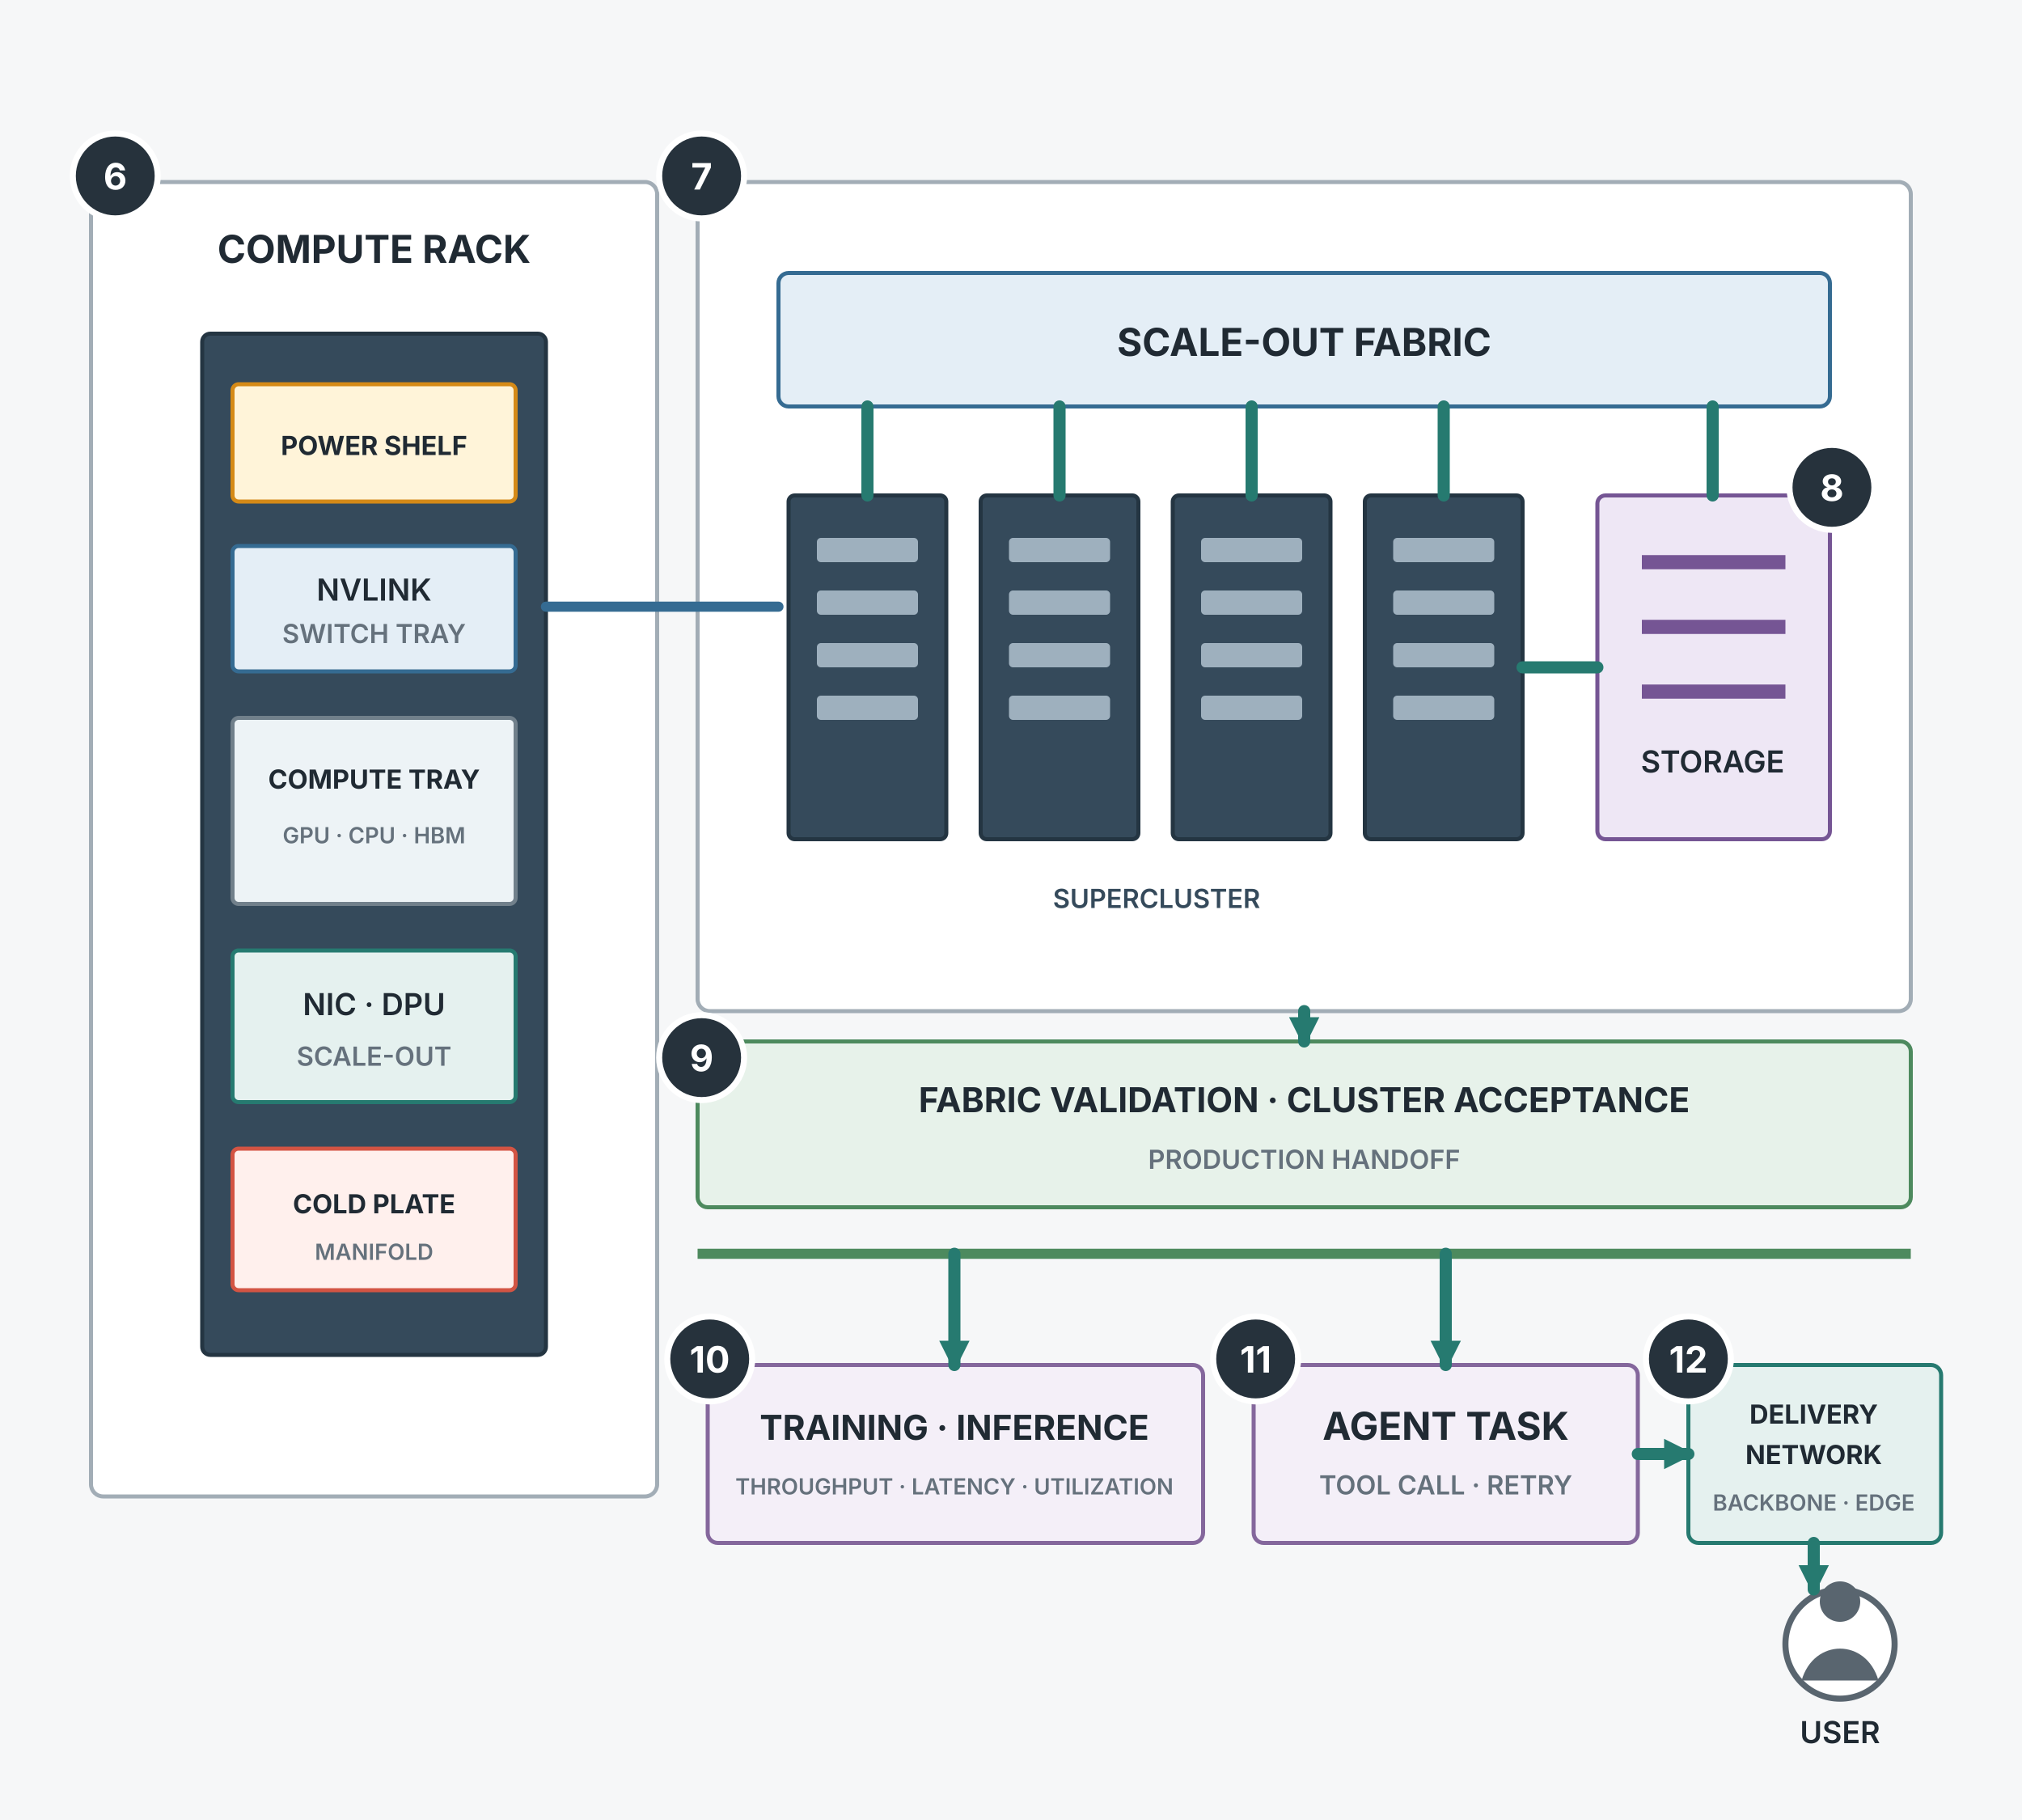
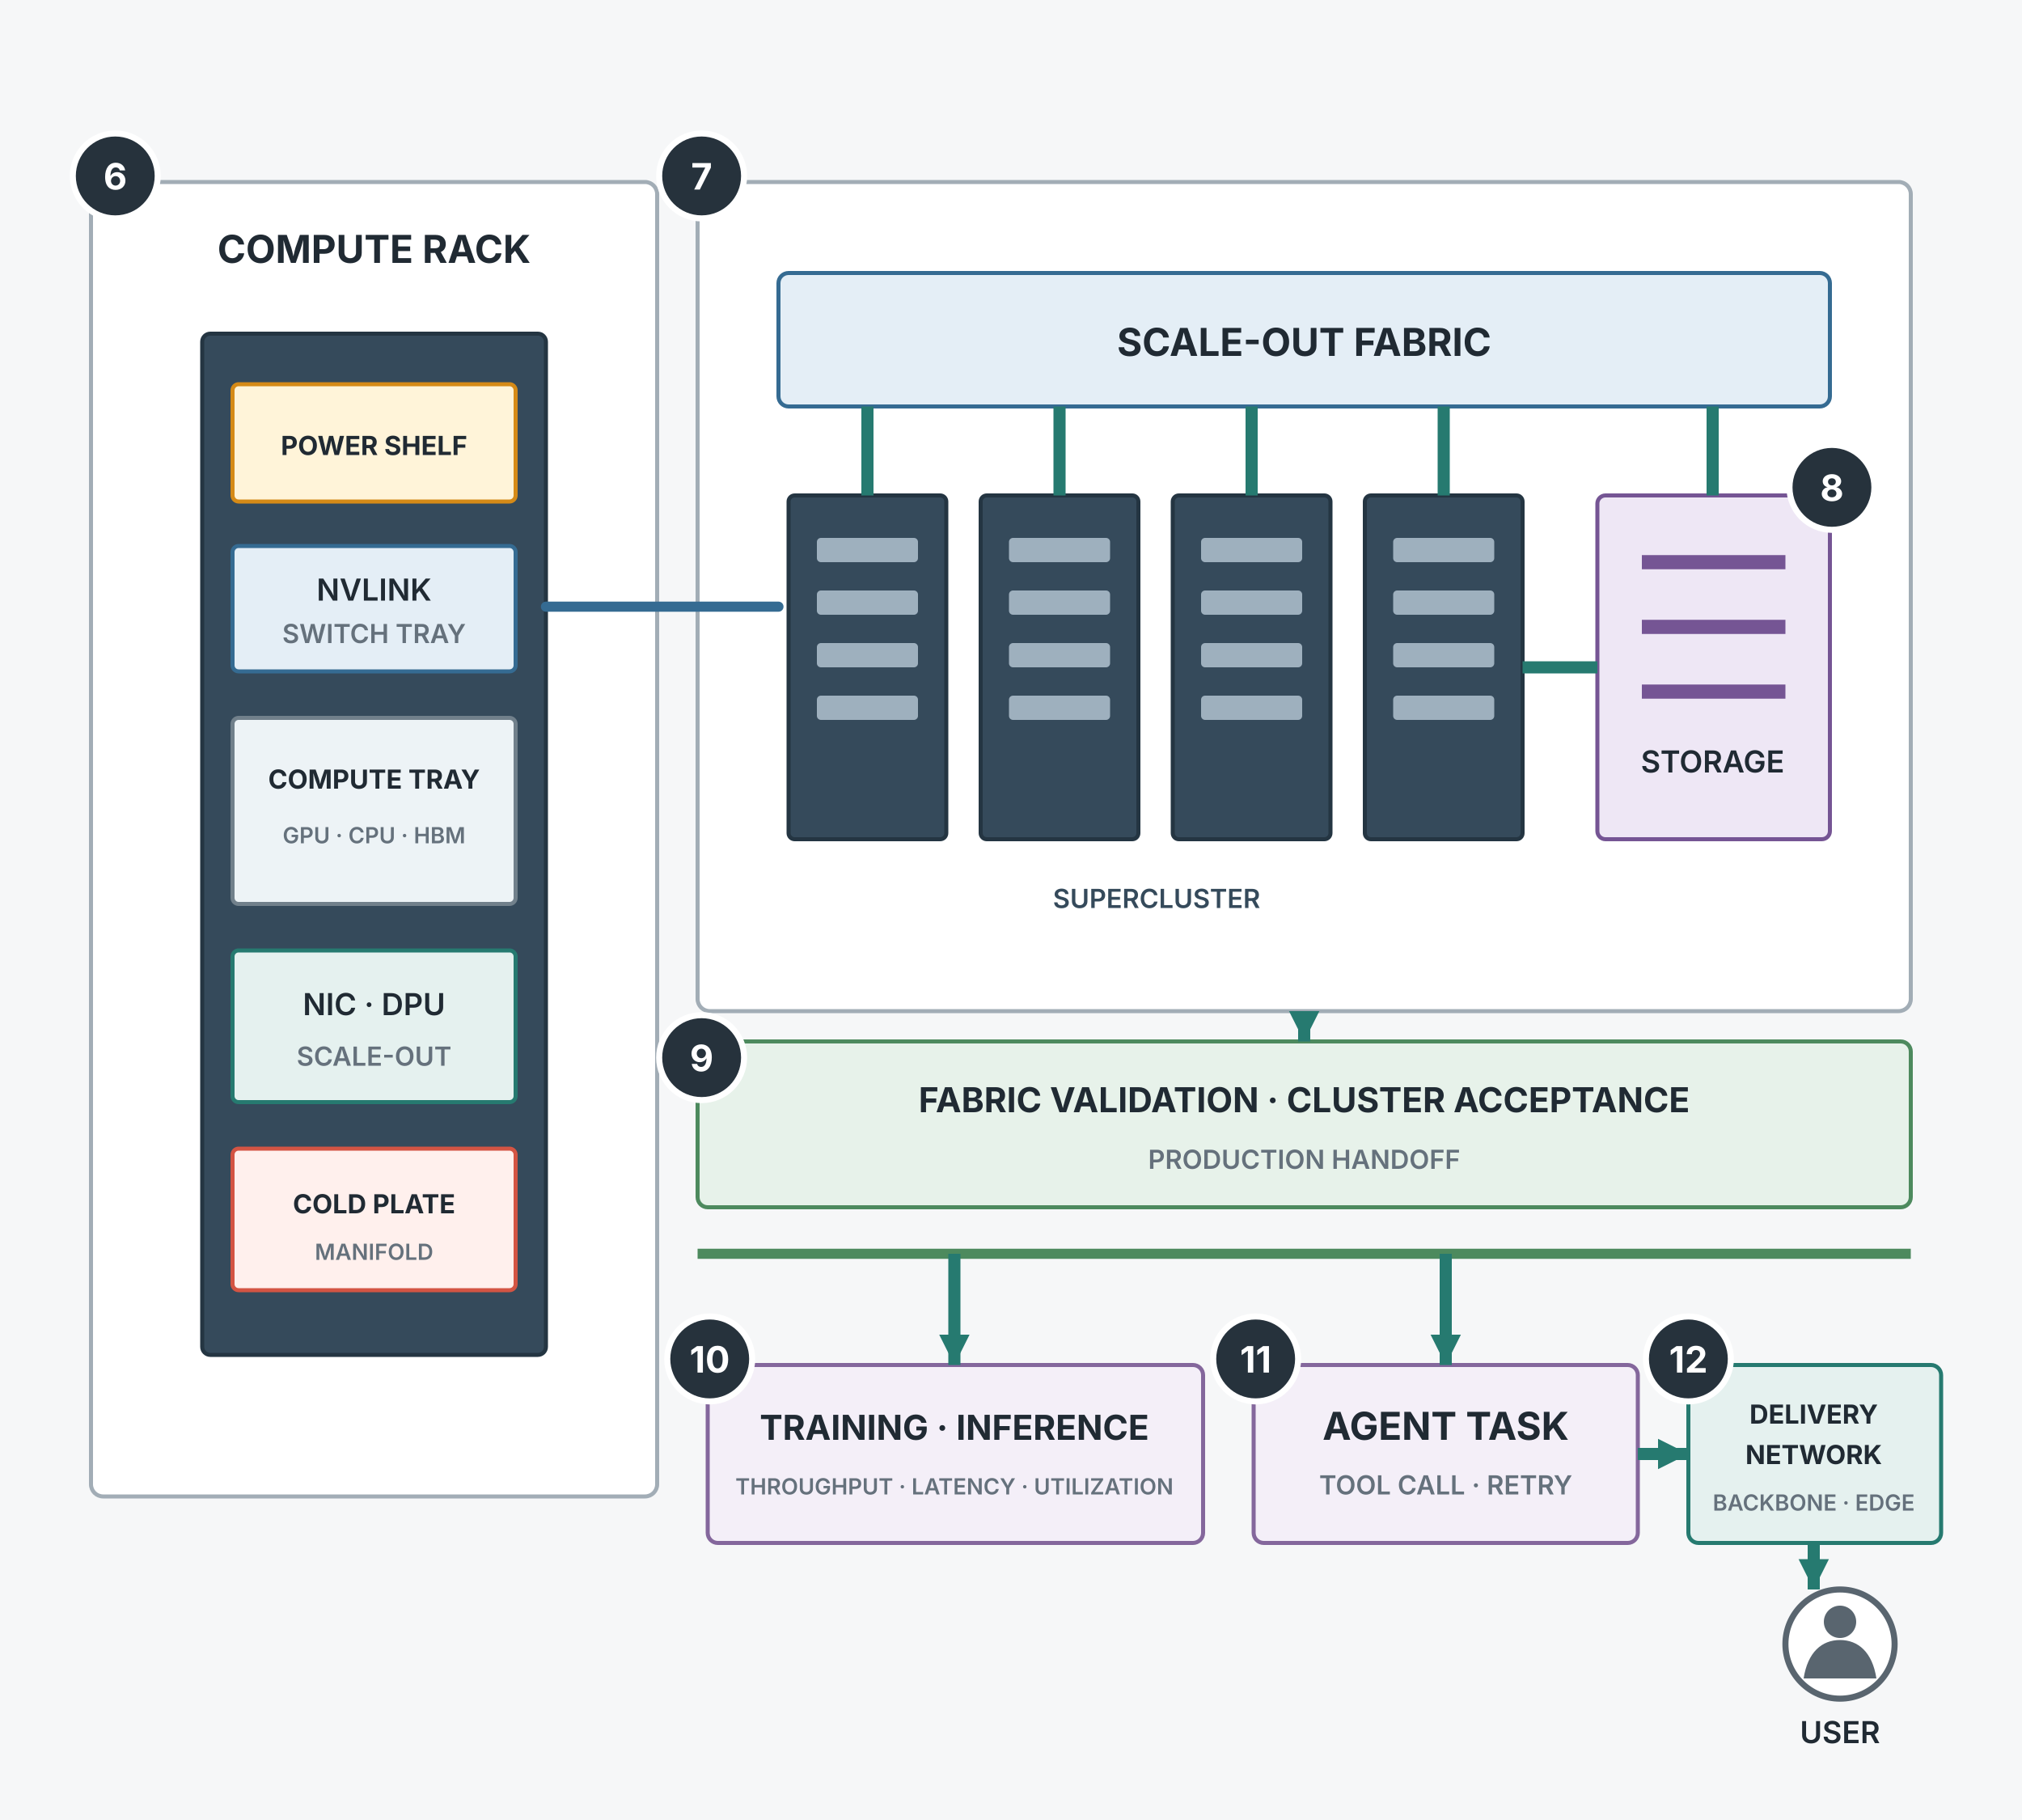
<svg xmlns="http://www.w3.org/2000/svg" width="1000" height="900" viewBox="0 0 1000 900" role="img" aria-labelledby="title desc">
  <defs>
-     <marker id="d" markerWidth="15" markerHeight="15" refX="12" refY="7.5" orient="auto" markerUnits="userSpaceOnUse">
+     <marker id="d" markerWidth="15" markerHeight="15" refX="15" refY="7.5" orient="auto" markerUnits="userSpaceOnUse">
      <path d="M0 0L15 7.5L0 15Z" fill="#267a70" />
    </marker>
    <style>
      .bg{fill:#f6f7f8}.panel{fill:#fff;stroke:#a2adb6;stroke-width:2}.rack{fill:#354a5b;stroke:#243542;stroke-width:2}.slot{fill:#9eb0be}.fabric{fill:#e4eef6;stroke:#356b92;stroke-width:2}.storage{fill:#eee7f5;stroke:#755594;stroke-width:2}.workload{fill:#f4eff8;stroke:#84679c;stroke-width:2}.delivery{fill:#e5f1ef;stroke:#267a70;stroke-width:2}.gate{fill:#e7f2ea;stroke:#4d8a5e;stroke-width:2}
-       .ink{fill:#202a33}.muted{fill:#65717c}.label{font:700 19px -apple-system,BlinkMacSystemFont,"Segoe UI",sans-serif}.minor{font:600 15px -apple-system,BlinkMacSystemFont,"Segoe UI",sans-serif}.tiny{font:600 13px -apple-system,BlinkMacSystemFont,"Segoe UI",sans-serif}.micro{font:600 11px -apple-system,BlinkMacSystemFont,"Segoe UI",sans-serif}.small{font:700 13px -apple-system,BlinkMacSystemFont,"Segoe UI",sans-serif}.gate-label{font:700 17px -apple-system,BlinkMacSystemFont,"Segoe UI",sans-serif}.center{text-anchor:middle}.data{fill:none;stroke:#267a70;stroke-width:6;stroke-linecap:round;stroke-linejoin:round}.scaleup{fill:none;stroke:#356b92;stroke-width:5;stroke-linecap:round}.marker{fill:#26323c;stroke:#fff;stroke-width:3}.num{fill:#fff;font:700 18px -apple-system,BlinkMacSystemFont,"Segoe UI",sans-serif;text-anchor:middle;dominant-baseline:middle}
+       .ink{fill:#202a33}.muted{fill:#65717c}.label{font:700 19px -apple-system,BlinkMacSystemFont,"Segoe UI",sans-serif}.minor{font:600 15px -apple-system,BlinkMacSystemFont,"Segoe UI",sans-serif}.tiny{font:600 13px -apple-system,BlinkMacSystemFont,"Segoe UI",sans-serif}.micro{font:600 11px -apple-system,BlinkMacSystemFont,"Segoe UI",sans-serif}.small{font:700 13px -apple-system,BlinkMacSystemFont,"Segoe UI",sans-serif}.gate-label{font:700 17px -apple-system,BlinkMacSystemFont,"Segoe UI",sans-serif}.center{text-anchor:middle}.data{fill:none;stroke:#267a70;stroke-width:6;stroke-linecap:butt;stroke-linejoin:round}.scaleup{fill:none;stroke:#356b92;stroke-width:5;stroke-linecap:round}.marker{fill:#26323c;stroke:#fff;stroke-width:3}.num{fill:#fff;font:700 18px -apple-system,BlinkMacSystemFont,"Segoe UI",sans-serif;text-anchor:middle;dominant-baseline:middle}
    </style>
  </defs>
  <rect class="bg" width="1000" height="900" />
  <rect class="panel" x="45" y="90" width="280" height="650" rx="6" />
  <text class="label ink center" x="185" y="130">COMPUTE RACK</text>
  <rect class="rack" x="100" y="165" width="170" height="505" rx="4" />
  <rect x="115" y="190" width="140" height="58" rx="3" fill="#fff4d9" stroke="#d58a17" stroke-width="2" />
  <text class="small ink center" x="185" y="225">POWER SHELF</text>
  <rect x="115" y="270" width="140" height="62" rx="3" fill="#e4eef6" stroke="#356b92" stroke-width="2" />
  <text class="minor ink center" x="185" y="297">NVLINK</text>
  <text class="tiny muted center" x="185" y="318">SWITCH TRAY</text>
  <rect x="115" y="355" width="140" height="92" rx="3" fill="#edf3f6" stroke="#71808b" stroke-width="2" />
  <text class="small ink center" x="185" y="390">COMPUTE TRAY</text>
  <text class="micro muted center" x="185" y="417">GPU · CPU · HBM</text>
  <rect x="115" y="470" width="140" height="75" rx="3" fill="#e5f1ef" stroke="#267a70" stroke-width="2" />
  <text class="minor ink center" x="185" y="502">NIC · DPU</text>
  <text class="tiny muted center" x="185" y="527">SCALE-OUT</text>
  <rect x="115" y="568" width="140" height="70" rx="3" fill="#fff0ed" stroke="#d35443" stroke-width="2" />
  <text class="small ink center" x="185" y="600">COLD PLATE</text>
  <text class="micro muted center" x="185" y="623">MANIFOLD</text>
  <circle class="marker" cx="57" cy="87" r="21" />
  <text class="num" x="57" y="87">6</text>
  <rect class="panel" x="345" y="90" width="600" height="410" rx="6" />
  <rect class="fabric" x="385" y="135" width="520" height="66" rx="5" />
  <text class="label ink center" x="645" y="176">SCALE-OUT FABRIC</text>
  <circle class="marker" cx="347" cy="87" r="21" />
  <text class="num" x="347" y="87">7</text>
  <g>
    <rect class="rack" x="390" y="245" width="78" height="170" rx="3" />
    <rect class="rack" x="485" y="245" width="78" height="170" rx="3" />
    <rect class="rack" x="580" y="245" width="78" height="170" rx="3" />
    <rect class="rack" x="675" y="245" width="78" height="170" rx="3" />
    <g class="slot">
      <rect x="404" y="266" width="50" height="12" rx="2" />
      <rect x="404" y="292" width="50" height="12" rx="2" />
      <rect x="404" y="318" width="50" height="12" rx="2" />
      <rect x="404" y="344" width="50" height="12" rx="2" />
      <rect x="499" y="266" width="50" height="12" rx="2" />
      <rect x="499" y="292" width="50" height="12" rx="2" />
      <rect x="499" y="318" width="50" height="12" rx="2" />
      <rect x="499" y="344" width="50" height="12" rx="2" />
      <rect x="594" y="266" width="50" height="12" rx="2" />
      <rect x="594" y="292" width="50" height="12" rx="2" />
      <rect x="594" y="318" width="50" height="12" rx="2" />
      <rect x="594" y="344" width="50" height="12" rx="2" />
      <rect x="689" y="266" width="50" height="12" rx="2" />
      <rect x="689" y="292" width="50" height="12" rx="2" />
      <rect x="689" y="318" width="50" height="12" rx="2" />
      <rect x="689" y="344" width="50" height="12" rx="2" />
    </g>
    <text class="tiny center" x="572" y="449" fill="#354a5b">SUPERCLUSTER</text>
  </g>
  <rect class="storage" x="790" y="245" width="115" height="170" rx="4" />
  <path d="M812 278H883M812 310H883M812 342H883" stroke="#755594" stroke-width="7" />
  <text class="minor ink center" x="847" y="382">STORAGE</text>
  <circle class="marker" cx="906" cy="241" r="21" />
  <text class="num" x="906" y="241">8</text>
  <rect class="gate" x="345" y="515" width="600" height="82" rx="5" />
  <text class="gate-label ink center" x="645" y="550">FABRIC VALIDATION · CLUSTER ACCEPTANCE</text>
  <text class="tiny muted center" x="645" y="578">PRODUCTION HANDOFF</text>
  <circle class="marker" cx="347" cy="523" r="21" />
  <text class="num" x="347" y="523">9</text>
  <path d="M345 620H945" stroke="#4d8a5e" stroke-width="5" />
  <rect class="workload" x="350" y="675" width="245" height="88" rx="5" />
  <text class="gate-label ink center" x="472" y="712">TRAINING · INFERENCE</text>
  <text class="micro muted center" x="472" y="739">THROUGHPUT · LATENCY · UTILIZATION</text>
  <circle class="marker" cx="351" cy="672" r="21" />
  <text class="num" x="351" y="672">10</text>
  <rect class="workload" x="620" y="675" width="190" height="88" rx="5" />
  <text class="label ink center" x="715" y="712">AGENT TASK</text>
  <text class="tiny muted center" x="715" y="739">TOOL CALL · RETRY</text>
  <circle class="marker" cx="621" cy="672" r="21" />
  <text class="num" x="621" y="672">11</text>
  <rect class="delivery" x="835" y="675" width="125" height="88" rx="5" />
  <text class="small ink center" x="897" y="704">DELIVERY</text>
  <text class="small ink center" x="897" y="724">NETWORK</text>
  <text class="micro muted center" x="897" y="747">BACKBONE · EDGE</text>
  <circle class="marker" cx="835" cy="672" r="21" />
  <text class="num" x="835" y="672">12</text>
  <circle cx="910" cy="813" r="27" fill="#fff" stroke="#59656f" stroke-width="3" />
-   <circle cx="910" cy="792" r="10" fill="#59656f" />
-   <path d="M891 831C897 810 923 810 929 831" fill="#59656f" />
+   <circle cx="910" cy="802" r="8" fill="#59656f" />
+   <path d="M892 830C894 817 901 811 910 811C919 811 926 817 928 830Z" fill="#59656f" />
  <text class="minor ink center" x="910" y="862">USER</text>
  <path class="scaleup" d="M270 300H385" />
  <path class="data" d="M429 245V201M524 245V201M619 245V201M714 245V201M790 330H753M847 245V201" />
  <path class="data" d="M645 500V515" marker-end="url(#d)" />
  <path class="data" d="M472 620V675" marker-end="url(#d)" />
  <path class="data" d="M715 620V675" marker-end="url(#d)" />
  <path class="data" d="M810 719H835" marker-end="url(#d)" />
  <path class="data" d="M897 763V786" marker-end="url(#d)" />
</svg>
